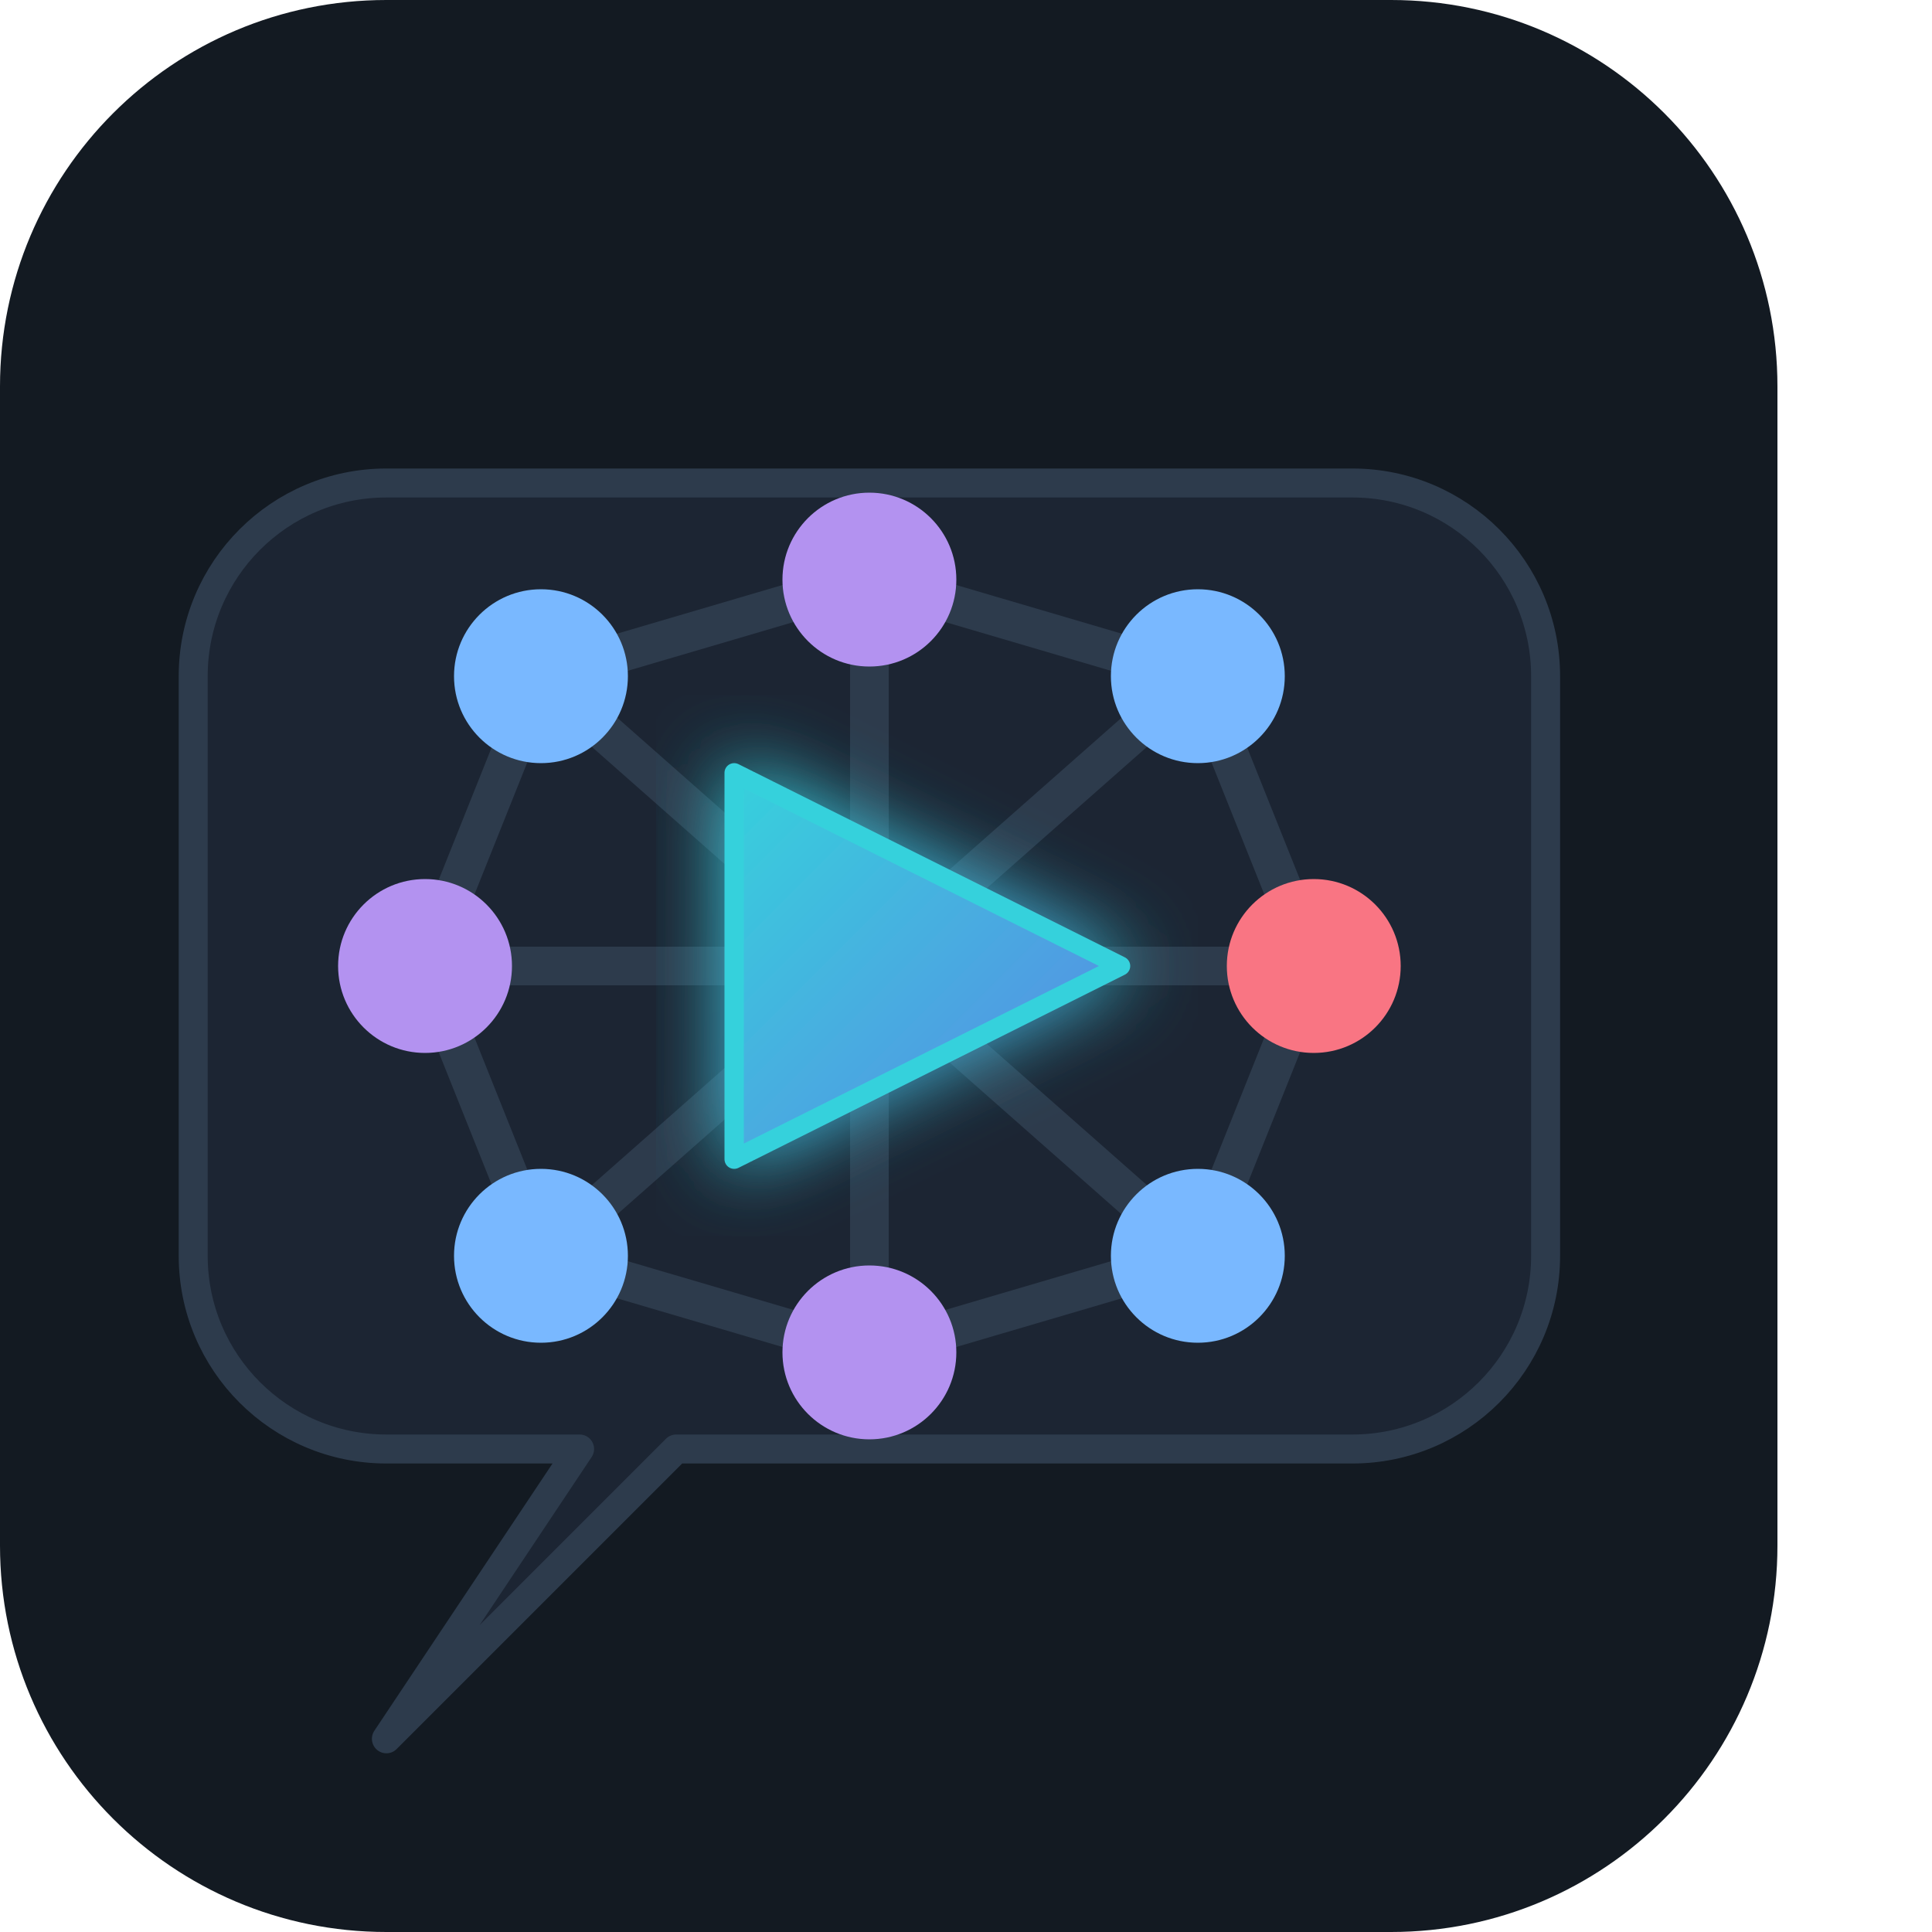
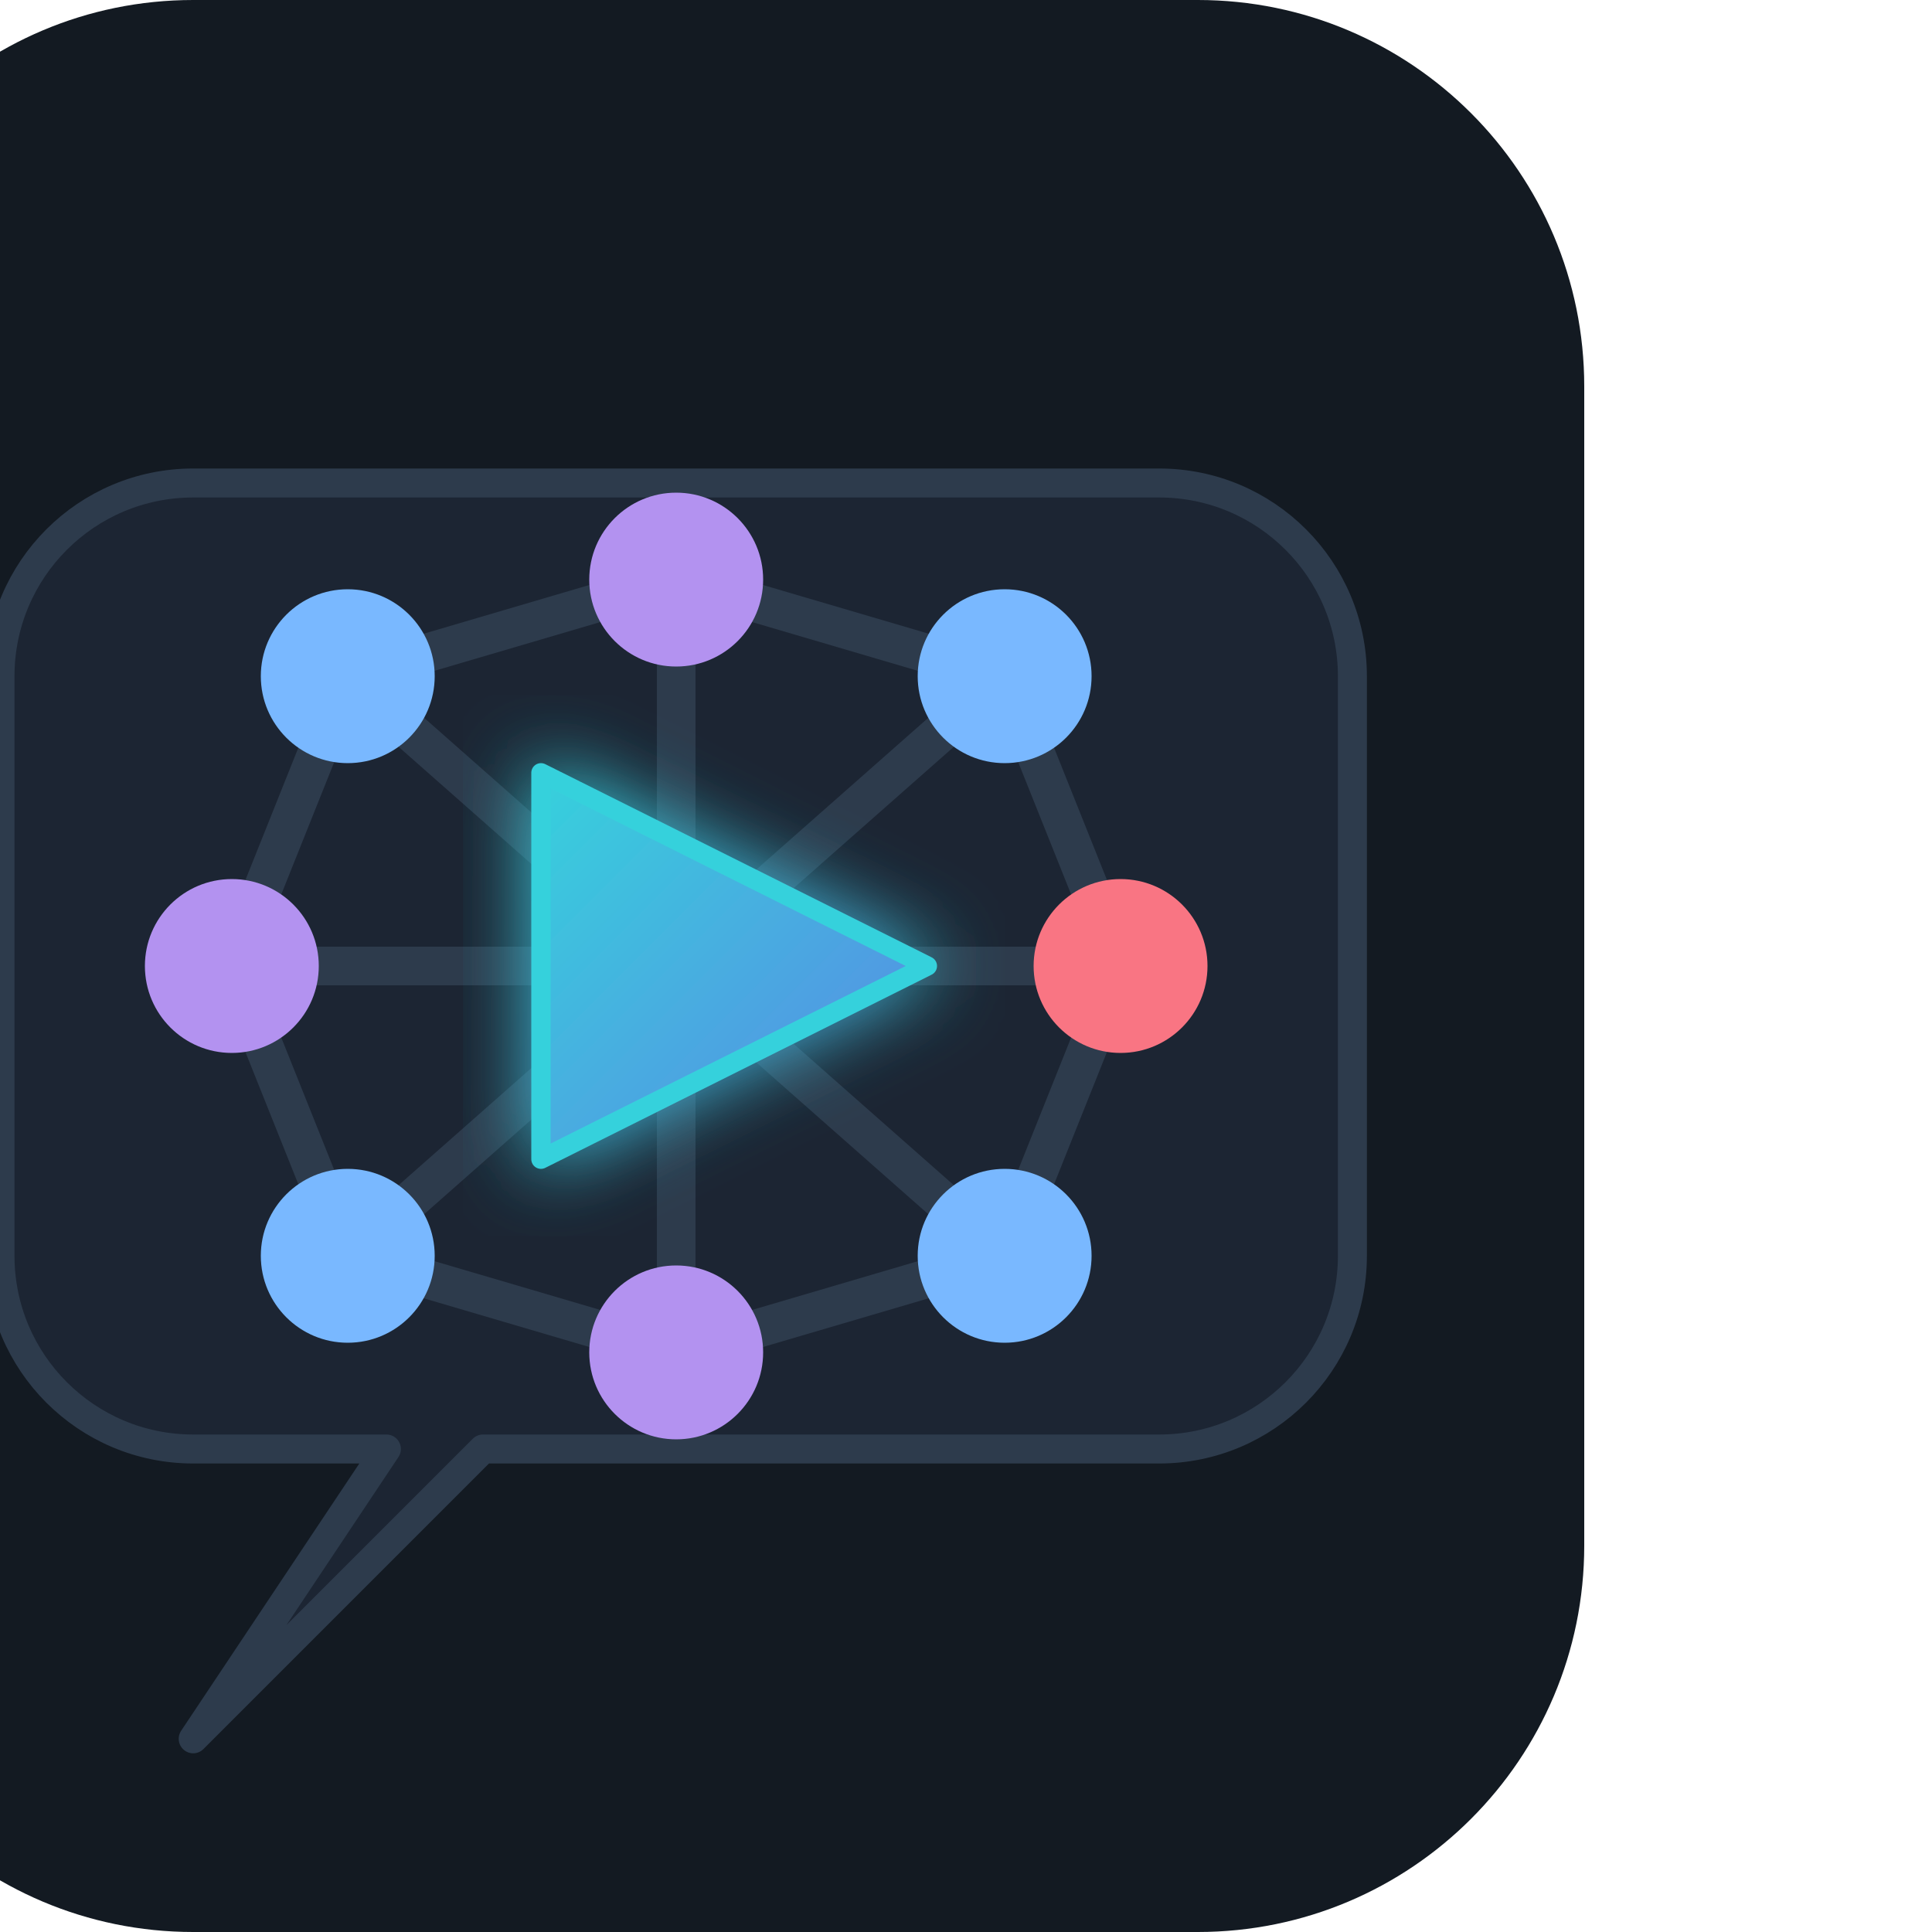
- <svg xmlns="http://www.w3.org/2000/svg" viewBox="0 0 100 100" width="100" height="100">
+ <svg xmlns="http://www.w3.org/2000/svg" viewBox="10 0 100 100" width="100" height="100">
  <defs>
    <filter id="glow" x="-20%" y="-20%" width="140%" height="140%">
      <feGaussianBlur stdDeviation="2" result="blur" />
      <feComposite in="SourceGraphic" in2="blur" operator="over" />
    </filter>
    <linearGradient id="playGradient" x1="0%" y1="0%" x2="100%" y2="100%">
      <stop offset="0%" stop-color="#36d1dc" />
      <stop offset="100%" stop-color="#5b86e5" />
    </linearGradient>
  </defs>
  <rect width="92" height="100" rx="20" fill="#131a22" />
  <path d="M 20,25 L 70,25 A 10 10 0 0 1 80,35 L 80,65 A 10 10 0 0 1 70,75 L 35,75 L 20,90 L 30,75 L 20,75 A 10 10 0 0 1 10,65 L 10,35 A 10 10 0 0 1 20,25 Z" fill="#1c2533" stroke="#2d3b4c" stroke-width="1.5" stroke-linejoin="round" />
  <g stroke="#2d3b4c" stroke-width="2" stroke-linecap="round">
    <line x1="28" y1="35" x2="45" y2="30" />
    <line x1="45" y1="30" x2="62" y2="35" />
    <line x1="22" y1="50" x2="68" y2="50" />
    <line x1="28" y1="65" x2="45" y2="70" />
    <line x1="45" y1="70" x2="62" y2="65" />
    <line x1="28" y1="35" x2="22" y2="50" />
    <line x1="62" y1="35" x2="68" y2="50" />
    <line x1="22" y1="50" x2="28" y2="65" />
    <line x1="68" y1="50" x2="62" y2="65" />
    <line x1="28" y1="35" x2="62" y2="65" />
    <line x1="62" y1="35" x2="28" y2="65" />
    <line x1="45" y1="30" x2="45" y2="70" />
    <line x1="22" y1="50" x2="68" y2="50" />
  </g>
  <g>
    <circle cx="28" cy="35" r="4.5" fill="#79b8ff" />
    <circle cx="45" cy="30" r="4.5" fill="#b392f0" />
    <circle cx="62" cy="35" r="4.5" fill="#79b8ff" />
    <circle cx="22" cy="50" r="4.5" fill="#b392f0" />
    <circle cx="68" cy="50" r="4.5" fill="#f97583" />
    <circle cx="28" cy="65" r="4.5" fill="#79b8ff" />
    <circle cx="45" cy="70" r="4.5" fill="#b392f0" />
    <circle cx="62" cy="65" r="4.5" fill="#79b8ff" />
  </g>
  <g filter="url(#glow)">
    <polygon points="38,40 38,60 58,50" fill="url(#playGradient)" stroke="#36d1dc" stroke-width="1" stroke-linejoin="round" />
  </g>
</svg>
